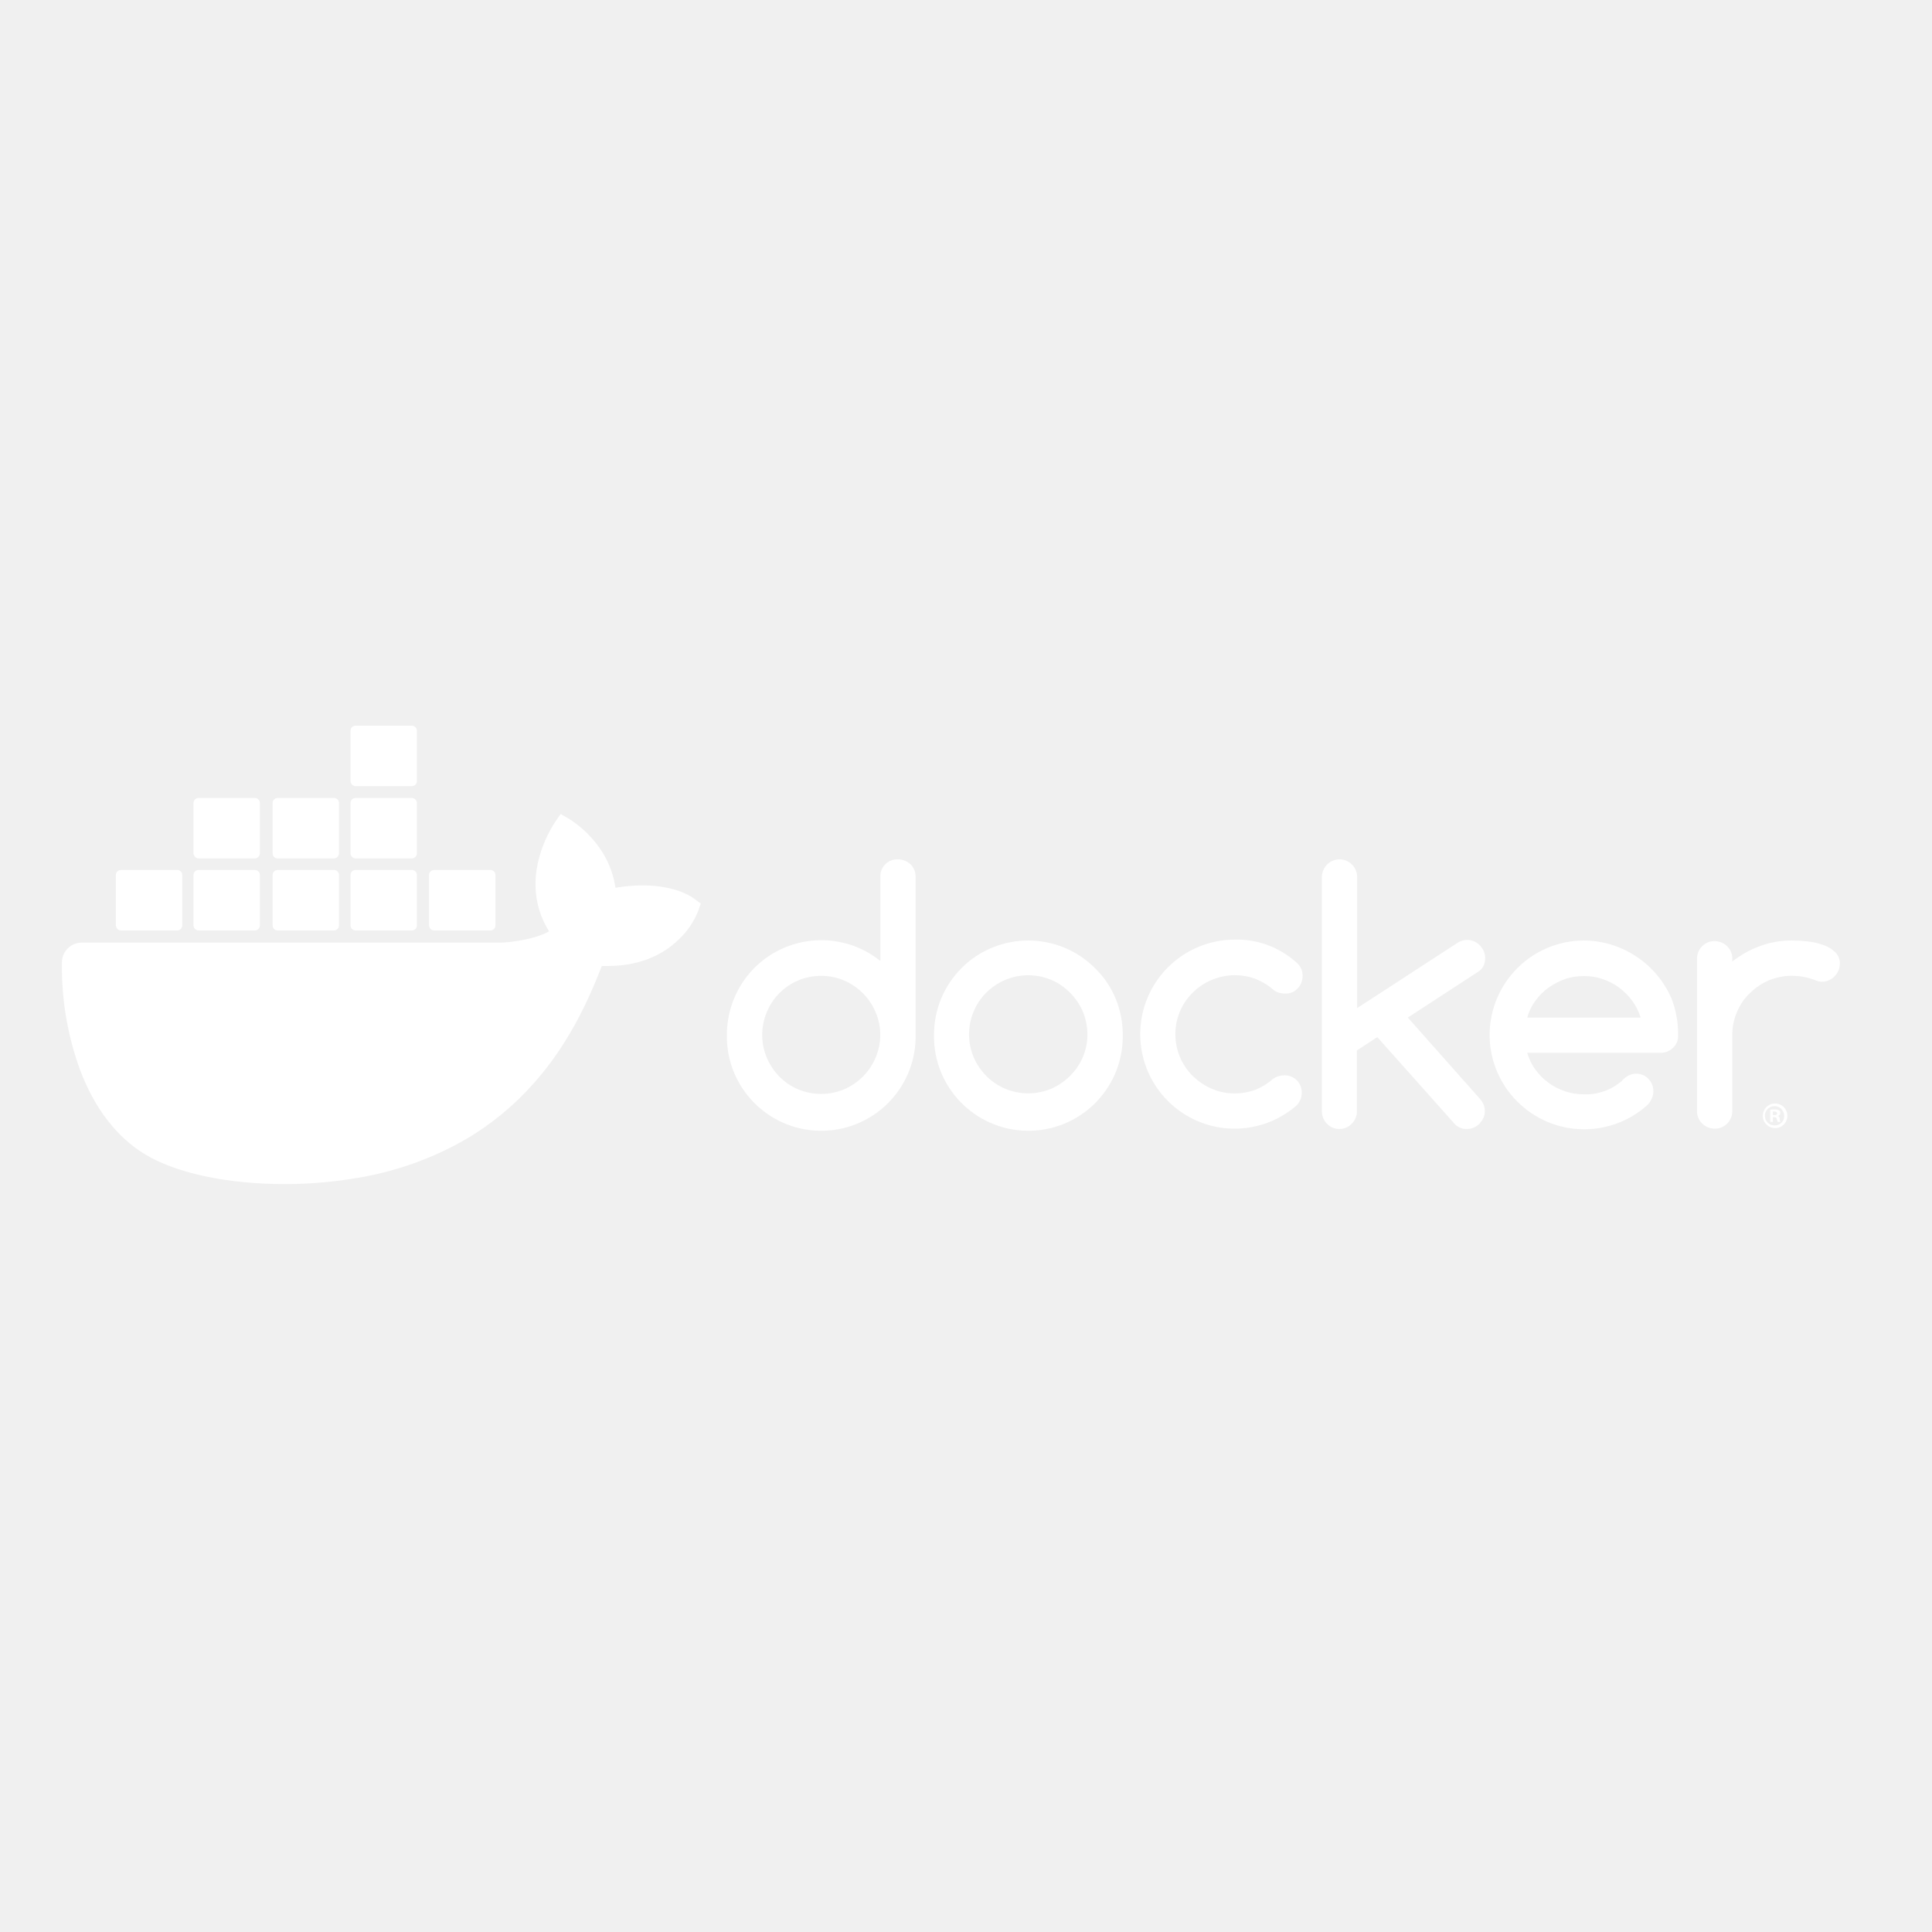
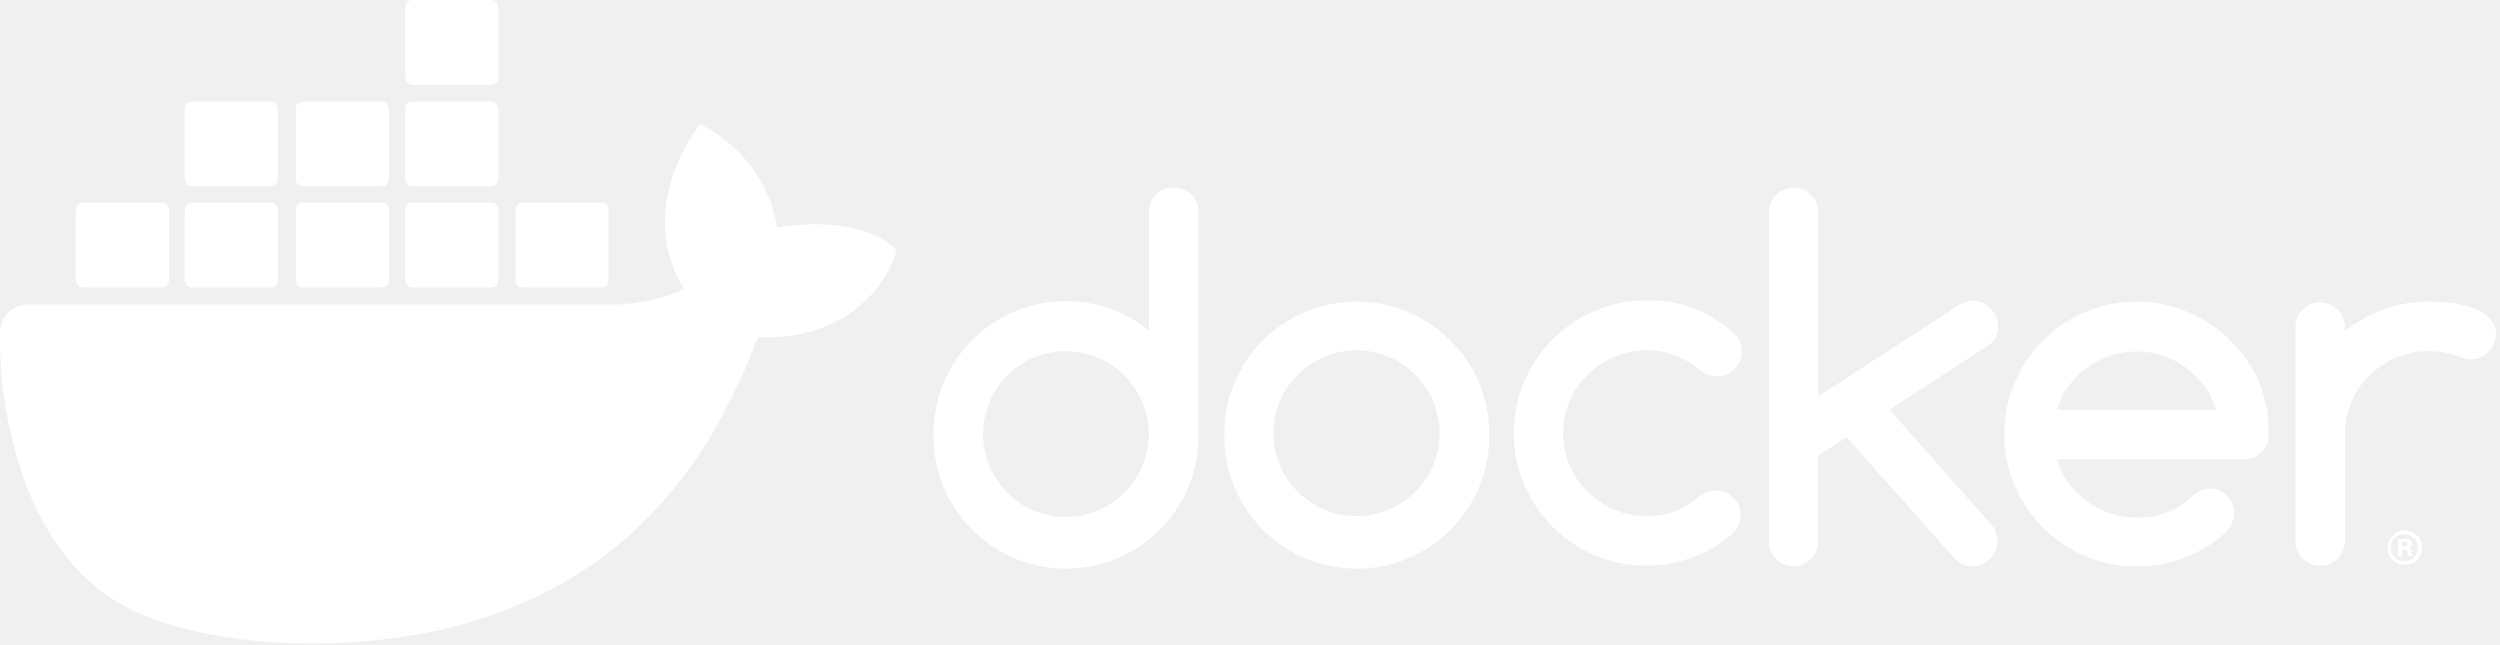
- <svg xmlns="http://www.w3.org/2000/svg" version="1.1" id="layer" x="0px" y="0px" viewBox="0 0 652 652" style="enable-background:new 0 0 652 652;" xml:space="preserve">
-   <style type="text/css">
- 	.st0{fill:#fff;}
- </style>
-   <path class="st0" d="M303,290c-3.2-0.1-5.8,2.4-5.9,5.5c0,0.1,0,0.3,0,0.4v28.4c-13.7-11-33.8-8.8-44.8,4.9c-4.5,5.7-7,12.7-7,20  c-0.3,17.6,13.7,32.1,31.3,32.4s32.1-13.7,32.4-31.3c0-0.4,0-0.7,0-1.1v-53.3c0-1.6-0.6-3.1-1.7-4.2C306.1,290.6,304.6,290,303,290   M295.5,356.9c-2,4.8-5.8,8.6-10.6,10.7c-5,2.1-10.6,2.1-15.6,0c-4.8-2-8.5-5.9-10.5-10.6c-2.1-4.9-2.1-10.5,0-15.5  c2-4.8,5.8-8.6,10.5-10.6c5-2.1,10.6-2.1,15.6,0c4.8,2.1,8.6,5.9,10.6,10.7C297.6,346.4,297.6,352,295.5,356.9" />
-   <path class="st0" d="M369.5,326.7c-12.4-12.4-32.6-12.4-45,0c-6,6-9.3,14.1-9.3,22.5c-0.3,17.6,13.7,32.1,31.3,32.4  c17.6,0.3,32.1-13.7,32.4-31.3c0-0.4,0-0.7,0-1.1c0-4.2-0.8-8.3-2.4-12.2C374.9,333.1,372.5,329.6,369.5,326.7 M365.4,356.8  c-1,2.4-2.5,4.5-4.3,6.3s-4,3.3-6.3,4.3c-5,2.1-10.6,2.1-15.6,0c-4.8-2-8.6-5.9-10.6-10.6c-2.1-4.9-2.1-10.5,0-15.5  c2-4.8,5.8-8.5,10.6-10.6c5-2.1,10.6-2.1,15.6,0c2.4,1,4.5,2.5,6.3,4.3s3.3,4,4.3,6.3C367.5,346.4,367.5,352,365.4,356.8" />
-   <path class="st0" d="M501.2,323.2c0-0.8-0.2-1.6-0.5-2.3c-0.3-0.7-0.8-1.3-1.3-1.9c-0.5-0.5-1.2-1-1.9-1.3c-0.7-0.3-1.5-0.5-2.3-0.5  c-1.1,0-2.2,0.3-3.2,0.9l-34,22.1V296c0-1.6-0.6-3.1-1.7-4.2s-2.6-1.8-4.2-1.8c-3.3,0-5.9,2.6-6,5.9c0,0,0,0,0,0.1v79  c0,1.6,0.6,3.1,1.7,4.2c1.1,1.2,2.6,1.8,4.2,1.8s3.1-0.6,4.2-1.8c1.1-1.1,1.8-2.6,1.7-4.2v-20.5l6.9-4.5l26.3,29.5  c1.1,1,2.5,1.6,4,1.5c0.8,0,1.6-0.1,2.3-0.5c0.7-0.3,1.3-0.7,1.9-1.3c0.5-0.6,1-1.2,1.3-1.9c0.3-0.7,0.5-1.5,0.5-2.3  c0-1.5-0.6-3-1.6-4.1l-24.4-27.5l23.8-15.5C500.5,326.9,501.3,325.1,501.2,323.2" />
-   <path class="st0" d="M402.5,335c1.8-1.8,4-3.3,6.4-4.3c2.5-1,5.1-1.6,7.8-1.6c2.4,0,4.7,0.4,6.9,1.2c2.2,0.9,4.3,2.1,6.1,3.7  c1.1,0.9,2.5,1.3,3.9,1.3c1.6,0.1,3.2-0.5,4.3-1.7c1.1-1.1,1.7-2.7,1.7-4.3c0-1.7-0.7-3.4-2.1-4.5c-5.7-5.1-13.1-7.9-20.8-7.7  c-17.6,0-31.9,14.3-31.9,31.9s14.2,31.8,31.7,31.9c7.7,0,15.1-2.7,20.9-7.7c1.2-1.1,1.9-2.7,1.9-4.4c0.1-3.2-2.4-5.8-5.5-5.9  c-0.1,0-0.3,0-0.4,0c-1.4,0-2.7,0.4-3.8,1.2c-1.8,1.6-3.8,2.8-6,3.7c-2.2,0.8-4.6,1.2-6.9,1.2c-2.7,0-5.3-0.5-7.8-1.6  c-2.4-1-4.5-2.5-6.4-4.3C394.7,355.3,394.7,342.7,402.5,335C402.5,335.1,402.5,335.1,402.5,335" />
-   <path class="st0" d="M619.3,321.3c-1.2-1.1-2.5-1.9-4-2.4c-1.7-0.6-3.5-1-5.3-1.2s-3.6-0.3-5.4-0.3c-3.6,0-7.3,0.6-10.7,1.9  c-3.4,1.2-6.5,3-9.3,5.2v-1.2c-0.1-3.3-2.9-5.8-6.2-5.7c-3.1,0.1-5.6,2.6-5.7,5.7v51.9c0.1,3.3,2.9,5.8,6.2,5.7  c3.1-0.1,5.6-2.6,5.7-5.7v-25.9c0-2.7,0.5-5.3,1.6-7.8c1-2.4,2.4-4.5,4.3-6.3c1.8-1.8,4-3.3,6.3-4.3c2.5-1,5.1-1.6,7.8-1.6  s5.3,0.5,7.8,1.4c0.8,0.4,1.6,0.6,2.5,0.6c0.8,0,1.6-0.1,2.3-0.5c0.7-0.3,1.3-0.7,1.9-1.3c0.5-0.5,1-1.2,1.3-1.9  c0.3-0.7,0.5-1.5,0.5-2.3C621,323.8,620.4,322.4,619.3,321.3" />
-   <path class="st0" d="M564.1,337c-5.1-11.8-16.7-19.5-29.5-19.6c-17.6,0-31.8,14.2-31.9,31.8l0,0c0,17.6,14.3,31.9,31.9,31.9  c7.6,0,15-2.7,20.8-7.7c0.1-0.1,0.2-0.2,0.2-0.2c0.5-0.4,1-0.9,1.3-1.5c1.9-2.8,1.2-6.5-1.5-8.4c-2.3-1.5-5.3-1.2-7.3,0.7  c-0.2,0.2-0.8,0.7-0.8,0.8l-0.1,0.1c-1.7,1.4-3.6,2.6-5.7,3.3c-2.2,0.8-4.5,1.2-6.9,1.1c-2.2,0-4.3-0.3-6.4-1  c-2-0.7-3.9-1.6-5.6-2.9c-1.7-1.2-3.2-2.7-4.4-4.4c-1.3-1.7-2.2-3.7-2.8-5.7h45c1.6,0,3.1-0.6,4.2-1.7c1.2-1.1,1.8-2.6,1.7-4.2  C566.4,345.1,565.6,340.9,564.1,337 M515.4,343.4c0.6-2.1,1.5-4,2.8-5.7c1.2-1.7,2.7-3.2,4.4-4.4c1.7-1.2,3.6-2.2,5.6-2.9  c2-0.7,4.2-1,6.3-1s4.3,0.3,6.3,1c4,1.3,7.5,3.9,10,7.3c1.3,1.7,2.2,3.7,2.9,5.7H515.4z" />
-   <path class="st0" d="M599,372.4c-2.3,0-4.1,1.9-4.1,4.2c0,2.3,1.9,4.1,4.2,4.1s4.1-1.9,4.1-4.1C603.2,374.2,601.3,372.4,599,372.4  L599,372.4 M599,379.8c-1.8,0.1-3.3-1.3-3.4-3.1c-0.1-1.8,1.3-3.3,3.1-3.4s3.3,1.3,3.4,3.1c0,0.1,0,0.1,0,0.2  C602.2,378.3,600.8,379.8,599,379.8C599.1,379.8,599.1,379.8,599,379.8" />
-   <path class="st0" d="M600,376.6L600,376.6c0.5-0.1,0.8-0.5,0.8-1c0-0.4-0.1-0.7-0.4-0.9c-0.4-0.2-0.9-0.3-1.4-0.3s-1.1,0-1.6,0.1  v4.1h0.9V377h0.4c0.5,0,0.8,0.2,0.9,0.6c0.1,0.3,0.2,0.7,0.3,1h1c-0.2-0.3-0.3-0.7-0.3-1C600.7,377.2,600.4,376.8,600,376.6   M598.8,376.3h-0.5v-1.2c0.2,0,0.4,0,0.5,0c0.6,0,0.9,0.3,0.9,0.6C599.8,376.1,599.3,376.4,598.8,376.3" />
-   <path class="st0" d="M234.4,303.4c-0.6-0.5-6-4.6-17.6-4.6c-3,0-6.1,0.3-9.1,0.8c-2.2-15.3-14.9-22.7-15.4-23.1l-3.1-1.8l-2,2.9  c-2.5,3.9-4.4,8.3-5.5,12.8c-2.1,8.7-0.8,16.9,3.6,23.9c-5.3,3-13.9,3.7-15.7,3.8h-142c-3.7,0-6.7,3-6.7,6.7  c-0.2,12.4,1.9,24.8,6.2,36.5c4.9,12.8,12.2,22.3,21.6,28.1c10.6,6.5,27.9,10.2,47.4,10.2c8.8,0,17.6-0.8,26.3-2.4  c12.1-2.2,23.7-6.4,34.4-12.5c8.8-5.1,16.7-11.6,23.4-19.2c11.3-12.7,18-26.9,22.9-39.5c0.7,0,1.3,0,2,0c12.3,0,19.9-4.9,24.1-9.1  c2.8-2.6,4.9-5.8,6.4-9.4l0.9-2.6L234.4,303.4z" />
-   <path class="st0" d="M40.8,314h19c0.9,0,1.7-0.7,1.7-1.7l0,0v-17c0-0.9-0.7-1.7-1.7-1.7l0,0h-19c-0.9,0-1.7,0.7-1.7,1.7l0,0v17  C39.2,313.3,39.9,314,40.8,314L40.8,314" />
-   <path class="st0" d="M67,314h19c0.9,0,1.7-0.7,1.7-1.7l0,0v-17c0-0.9-0.7-1.7-1.7-1.7l0,0H67c-0.9,0-1.7,0.7-1.7,1.7v17  C65.4,313.3,66.1,314,67,314" />
-   <path class="st0" d="M93.7,314h19c0.9,0,1.7-0.7,1.7-1.7l0,0v-17c0-0.9-0.7-1.7-1.7-1.7l0,0h-19c-0.9,0-1.7,0.7-1.7,1.7l0,0v17  C92,313.3,92.7,314,93.7,314L93.7,314" />
-   <path class="st0" d="M120,314h19c0.9,0,1.7-0.7,1.7-1.7v-17c0-0.9-0.7-1.7-1.7-1.7l0,0h-19c-0.9,0-1.7,0.7-1.7,1.7l0,0v17  C118.3,313.3,119.1,314,120,314L120,314" />
-   <path class="st0" d="M67,289.7h19c0.9,0,1.7-0.8,1.7-1.7v-17c0-0.9-0.7-1.7-1.7-1.7l0,0H67c-0.9,0-1.7,0.7-1.7,1.7v17  C65.4,288.9,66.1,289.7,67,289.7" />
-   <path class="st0" d="M93.7,289.7h19c0.9,0,1.7-0.8,1.7-1.7v-17c0-0.9-0.7-1.7-1.7-1.7l0,0h-19c-0.9,0-1.7,0.7-1.7,1.7l0,0v17  C92,288.9,92.7,289.7,93.7,289.7" />
-   <path class="st0" d="M120,289.7h19c0.9,0,1.7-0.8,1.7-1.7v-17c0-0.9-0.8-1.7-1.7-1.7h-19c-0.9,0-1.7,0.7-1.7,1.7l0,0v17  C118.3,288.9,119.1,289.7,120,289.7" />
-   <path class="st0" d="M120,265.3h19c0.9,0,1.7-0.7,1.7-1.7v-17c0-0.9-0.8-1.7-1.7-1.7h-19c-0.9,0-1.7,0.7-1.7,1.7l0,0v17  C118.3,264.5,119.1,265.3,120,265.3" />
-   <path class="st0" d="M146.5,314h19c0.9,0,1.7-0.7,1.7-1.7v-17c0-0.9-0.7-1.7-1.7-1.7l0,0h-19c-0.9,0-1.7,0.7-1.7,1.7l0,0v17  C144.9,313.3,145.6,314,146.5,314" />
+ <svg xmlns="http://www.w3.org/2000/svg" width="601" height="155" viewBox="0 0 601 155" fill="none">
+   <path d="M99.113 20.4H118.113C119.013 20.4 119.813 19.7 119.813 18.7V1.7C119.813 0.8 119.013 0 118.113 0H99.113C98.213 0 97.413 0.7 97.413 1.7V18.7C97.413 19.6 98.213 20.4 99.113 20.4Z" fill="white" />
+   <path d="M65.113 44.8H46.113C45.213 44.8 44.513 44 44.413 43.1V26.1C44.413 25.1 45.213 24.4 46.113 24.4H65.113C66.113 24.4 66.813 25.2 66.813 26.1V43.1C66.813 44 66.013 44.8 65.113 44.8Z" fill="white" />
+   <path d="M213.513 58.5C212.913 58 207.513 53.9 195.913 53.9C192.913 53.9 189.813 54.2 186.813 54.7C184.759 40.415 173.552 33.017 171.667 31.772C171.533 31.684 171.446 31.627 171.413 31.6L168.313 29.8L166.313 32.7C163.813 36.6 161.913 41 160.813 45.5C158.713 54.2 160.013 62.4 164.413 69.4C159.113 72.4 150.513 73.1 148.713 73.2H6.713C3.013 73.2 0.013 76.2 0.013 79.9C-0.187 92.3 1.913 104.7 6.213 116.4C11.113 129.2 18.413 138.7 27.813 144.5C38.413 151 55.713 154.7 75.213 154.7C84.013 154.7 92.813 153.9 101.513 152.3C113.613 150.1 125.213 145.9 135.913 139.8C144.713 134.7 152.613 128.2 159.313 120.6C170.613 107.9 177.313 93.7 182.213 81.1H184.213C196.513 81.1 204.113 76.2 208.313 72C211.113 69.4 213.213 66.2 214.713 62.6L215.613 60L213.513 58.5Z" fill="white" />
+   <path fill-rule="evenodd" clip-rule="evenodd" d="M276.213 50.6C276.313 47.5 278.913 45 282.113 45.1C283.713 45.1 285.213 45.7 286.413 46.8C287.513 47.9 288.113 49.4 288.113 51V105.4C287.813 123 273.313 137 255.713 136.7C238.113 136.4 224.113 121.9 224.413 104.3C224.413 97 226.913 90 231.413 84.3C242.413 70.6 262.513 68.4 276.213 79.4V50.6ZM264.013 122.7C268.813 120.6 272.613 116.8 274.613 112C276.713 107.1 276.713 101.5 274.613 96.7C272.613 91.9 268.813 88.1 264.013 86C259.013 83.9 253.413 83.9 248.413 86C243.713 88 239.913 91.8 237.913 96.6C235.813 101.6 235.813 107.2 237.913 112.1C239.913 116.8 243.613 120.7 248.413 122.7C253.413 124.8 259.013 124.8 264.013 122.7Z" fill="white" />
+   <path fill-rule="evenodd" clip-rule="evenodd" d="M303.613 81.8C316.013 69.4 336.213 69.4 348.613 81.8C351.613 84.7 354.013 88.2 355.613 92.1C357.213 96 358.013 100.1 358.013 104.3V105.4C357.713 123 343.213 137 325.613 136.7C308.013 136.4 294.013 121.9 294.313 104.3C294.313 95.9 297.613 87.8 303.613 81.8ZM340.213 118.2C342.013 116.4 343.513 114.3 344.513 111.9C346.613 107.1 346.613 101.5 344.513 96.4C343.513 94.1 342.013 91.9 340.213 90.1C338.413 88.3 336.313 86.8 333.913 85.8C328.913 83.7 323.313 83.7 318.313 85.8C313.513 87.9 309.713 91.6 307.713 96.4C305.613 101.4 305.613 107 307.713 111.9C309.713 116.6 313.513 120.5 318.313 122.5C323.313 124.6 328.913 124.6 333.913 122.5C336.213 121.5 338.413 120 340.213 118.2Z" fill="white" />
+   <path d="M480.313 78.3C480.313 77.5 480.113 76.7 479.813 76C479.513 75.3 479.013 74.7 478.513 74.1C478.013 73.6 477.313 73.1 476.613 72.8C475.913 72.5 475.113 72.3 474.313 72.3C473.213 72.3 472.113 72.6 471.113 73.2L437.113 95.3V51.1C437.113 49.5 436.513 48 435.413 46.9C434.313 45.8 432.813 45.1 431.213 45.1C427.913 45.1 425.313 47.7 425.213 51V130.1C425.213 131.7 425.813 133.2 426.913 134.3C428.013 135.5 429.513 136.1 431.113 136.1C432.713 136.1 434.213 135.5 435.313 134.3C436.413 133.2 437.113 131.7 437.013 130.1V109.6L443.913 105.1L470.213 134.6C471.313 135.6 472.713 136.2 474.213 136.1C475.013 136.1 475.813 136 476.513 135.6C477.213 135.3 477.813 134.9 478.413 134.3C478.913 133.7 479.413 133.1 479.713 132.4C480.013 131.7 480.213 130.9 480.213 130.1C480.213 128.6 479.613 127.1 478.613 126L454.213 98.5L478.013 83C479.613 82 480.413 80.2 480.313 78.3Z" fill="white" />
+   <path d="M388.013 85.8C385.613 86.8 383.413 88.3 381.613 90.1C373.813 97.8 373.813 110.4 381.613 118.2C383.513 120 385.613 121.5 388.013 122.5C390.513 123.6 393.113 124.1 395.813 124.1C398.113 124.1 400.513 123.7 402.713 122.9C404.913 122 406.913 120.8 408.713 119.2C409.813 118.4 411.113 118 412.513 118H412.913C416.013 118.1 418.513 120.7 418.413 123.9C418.413 125.6 417.713 127.2 416.513 128.3C410.713 133.3 403.313 136 395.613 136C378.113 135.9 363.913 121.7 363.913 104.1C363.913 86.5 378.213 72.2 395.813 72.2C403.513 72 410.913 74.8 416.613 79.9C418.013 81 418.713 82.7 418.713 84.4C418.713 86 418.113 87.6 417.013 88.7C415.913 89.9 414.313 90.5 412.713 90.4C411.313 90.4 409.913 90 408.813 89.1C407.013 87.5 404.913 86.3 402.713 85.4C400.513 84.6 398.213 84.2 395.813 84.2C393.113 84.2 390.513 84.8 388.013 85.8Z" fill="white" />
+   <path d="M598.413 76.4C597.213 75.3 595.913 74.5 594.413 74C592.713 73.4 590.913 73 589.113 72.8C587.313 72.6 585.513 72.5 583.713 72.5C580.113 72.5 576.413 73.1 573.013 74.4C569.613 75.6 566.513 77.4 563.713 79.6V78.4C563.613 75.1 560.813 72.6 557.513 72.7C554.413 72.8 551.913 75.3 551.813 78.4V130.3C551.913 133.6 554.713 136.1 558.013 136C561.113 135.9 563.613 133.4 563.713 130.3V104.4C563.713 101.7 564.213 99.1 565.313 96.6C566.313 94.2 567.713 92.1 569.613 90.3C571.413 88.5 573.613 87 575.913 86C578.413 85 581.013 84.4 583.713 84.4C586.413 84.4 589.013 84.9 591.513 85.8C592.313 86.2 593.113 86.4 594.013 86.4C594.813 86.4 595.613 86.3 596.313 85.9C597.013 85.6 597.613 85.2 598.213 84.6C598.713 84.1 599.213 83.4 599.513 82.7C599.813 82 600.013 81.2 600.013 80.4C600.113 78.9 599.513 77.5 598.413 76.4Z" fill="white" />
+   <path fill-rule="evenodd" clip-rule="evenodd" d="M513.713 72.5C526.513 72.6 538.113 80.3 543.213 92.1C544.713 96 545.513 100.2 545.413 104.5C545.513 106.1 544.913 107.6 543.713 108.7C542.613 109.8 541.113 110.4 539.513 110.4H494.513C495.113 112.4 496.013 114.4 497.313 116.1C498.513 117.8 500.013 119.3 501.713 120.5C503.413 121.8 505.313 122.7 507.313 123.4C509.413 124.1 511.513 124.4 513.713 124.4C516.113 124.5 518.413 124.1 520.613 123.3C522.713 122.6 524.613 121.4 526.313 120L526.413 119.9C526.413 119.83 526.705 119.566 526.949 119.345C527.055 119.249 527.152 119.161 527.213 119.1C529.213 117.2 532.213 116.9 534.513 118.4C537.213 120.3 537.913 124 536.013 126.8C535.713 127.4 535.213 127.9 534.713 128.3L534.513 128.5C528.713 133.5 521.313 136.2 513.713 136.2C496.113 136.2 481.813 121.9 481.813 104.3C481.913 86.7 496.113 72.5 513.713 72.5ZM497.313 92.8C496.013 94.5 495.113 96.4 494.513 98.5H532.813C532.113 96.5 531.213 94.5 529.913 92.8C527.413 89.4 523.913 86.8 519.913 85.5C517.913 84.8 515.713 84.5 513.613 84.5C511.513 84.5 509.313 84.8 507.313 85.5C505.313 86.2 503.413 87.2 501.713 88.4C500.013 89.6 498.513 91.1 497.313 92.8Z" fill="white" />
+   <path fill-rule="evenodd" clip-rule="evenodd" d="M579.913 130.7C579.913 131.2 579.613 131.6 579.113 131.7C579.513 131.9 579.813 132.3 579.713 132.7C579.713 133 579.813 133.4 580.013 133.7H579.013C578.963 133.55 578.913 133.375 578.863 133.2C578.813 133.025 578.763 132.85 578.713 132.7C578.613 132.3 578.313 132.1 577.813 132.1H577.413V133.7H576.513V129.6C577.013 129.5 577.613 129.5 578.113 129.5C578.613 129.5 579.113 129.6 579.513 129.8C579.813 130 579.913 130.3 579.913 130.7ZM577.413 131.4H577.913C578.413 131.5 578.913 131.2 578.813 130.8C578.813 130.5 578.513 130.2 577.913 130.2H577.413V131.4Z" fill="white" />
+   <path fill-rule="evenodd" clip-rule="evenodd" d="M578.113 127.5C575.813 127.5 574.013 129.4 574.013 131.7C574.013 134 575.913 135.8 578.213 135.8C580.513 135.8 582.313 133.9 582.313 131.7C582.313 129.3 580.413 127.5 578.113 127.5ZM578.113 134.9C576.313 135 574.813 133.6 574.713 131.8C574.613 130 576.013 128.5 577.813 128.4C579.613 128.3 581.113 129.7 581.213 131.5V131.7C581.313 133.4 579.913 134.9 578.113 134.9Z" fill="white" />
+   <path d="M38.913 69.1H19.913C19.013 69.1 18.313 68.4 18.213 67.4V50.4C18.213 49.4 19.013 48.7 19.913 48.7H38.913C39.913 48.7 40.613 49.5 40.613 50.4V67.4C40.613 68.4 39.813 69.1 38.913 69.1Z" fill="white" />
+   <path d="M46.113 69.1H65.113C66.013 69.1 66.813 68.4 66.813 67.4V50.4C66.813 49.5 66.113 48.7 65.113 48.7H46.113C45.213 48.7 44.413 49.4 44.413 50.4V67.4C44.513 68.4 45.213 69.1 46.113 69.1Z" fill="white" />
+   <path d="M91.813 69.1H72.813C71.813 69.1 71.113 68.4 71.113 67.4V50.4C71.113 49.4 71.913 48.7 72.813 48.7H91.813C92.813 48.7 93.513 49.5 93.513 50.4V67.4C93.513 68.4 92.713 69.1 91.813 69.1Z" fill="white" />
+   <path d="M99.113 69.1H118.113C119.013 69.1 119.813 68.4 119.813 67.4V50.4C119.813 49.5 119.113 48.7 118.113 48.7H99.113C98.213 48.7 97.413 49.4 97.413 50.4V67.4C97.413 68.4 98.213 69.1 99.113 69.1Z" fill="white" />
+   <path d="M72.813 44.8H91.813C92.713 44.8 93.513 44 93.513 43.1V26.1C93.513 25.2 92.813 24.4 91.813 24.4H72.813C71.913 24.4 71.113 25.1 71.113 26.1V43.1C71.113 44 71.813 44.8 72.813 44.8Z" fill="white" />
+   <path d="M118.113 44.8H99.113C98.213 44.8 97.413 44 97.413 43.1V26.1C97.413 25.1 98.213 24.4 99.113 24.4H118.113C119.013 24.4 119.813 25.2 119.813 26.1V43.1C119.813 44 119.013 44.8 118.113 44.8Z" fill="white" />
+   <path d="M144.613 69.1H125.613C124.713 69.1 124.013 68.4 123.913 67.4V50.4C123.913 49.4 124.713 48.7 125.613 48.7H144.613C145.613 48.7 146.313 49.5 146.313 50.4V67.4C146.313 68.4 145.513 69.1 144.613 69.1Z" fill="white" />
</svg>
